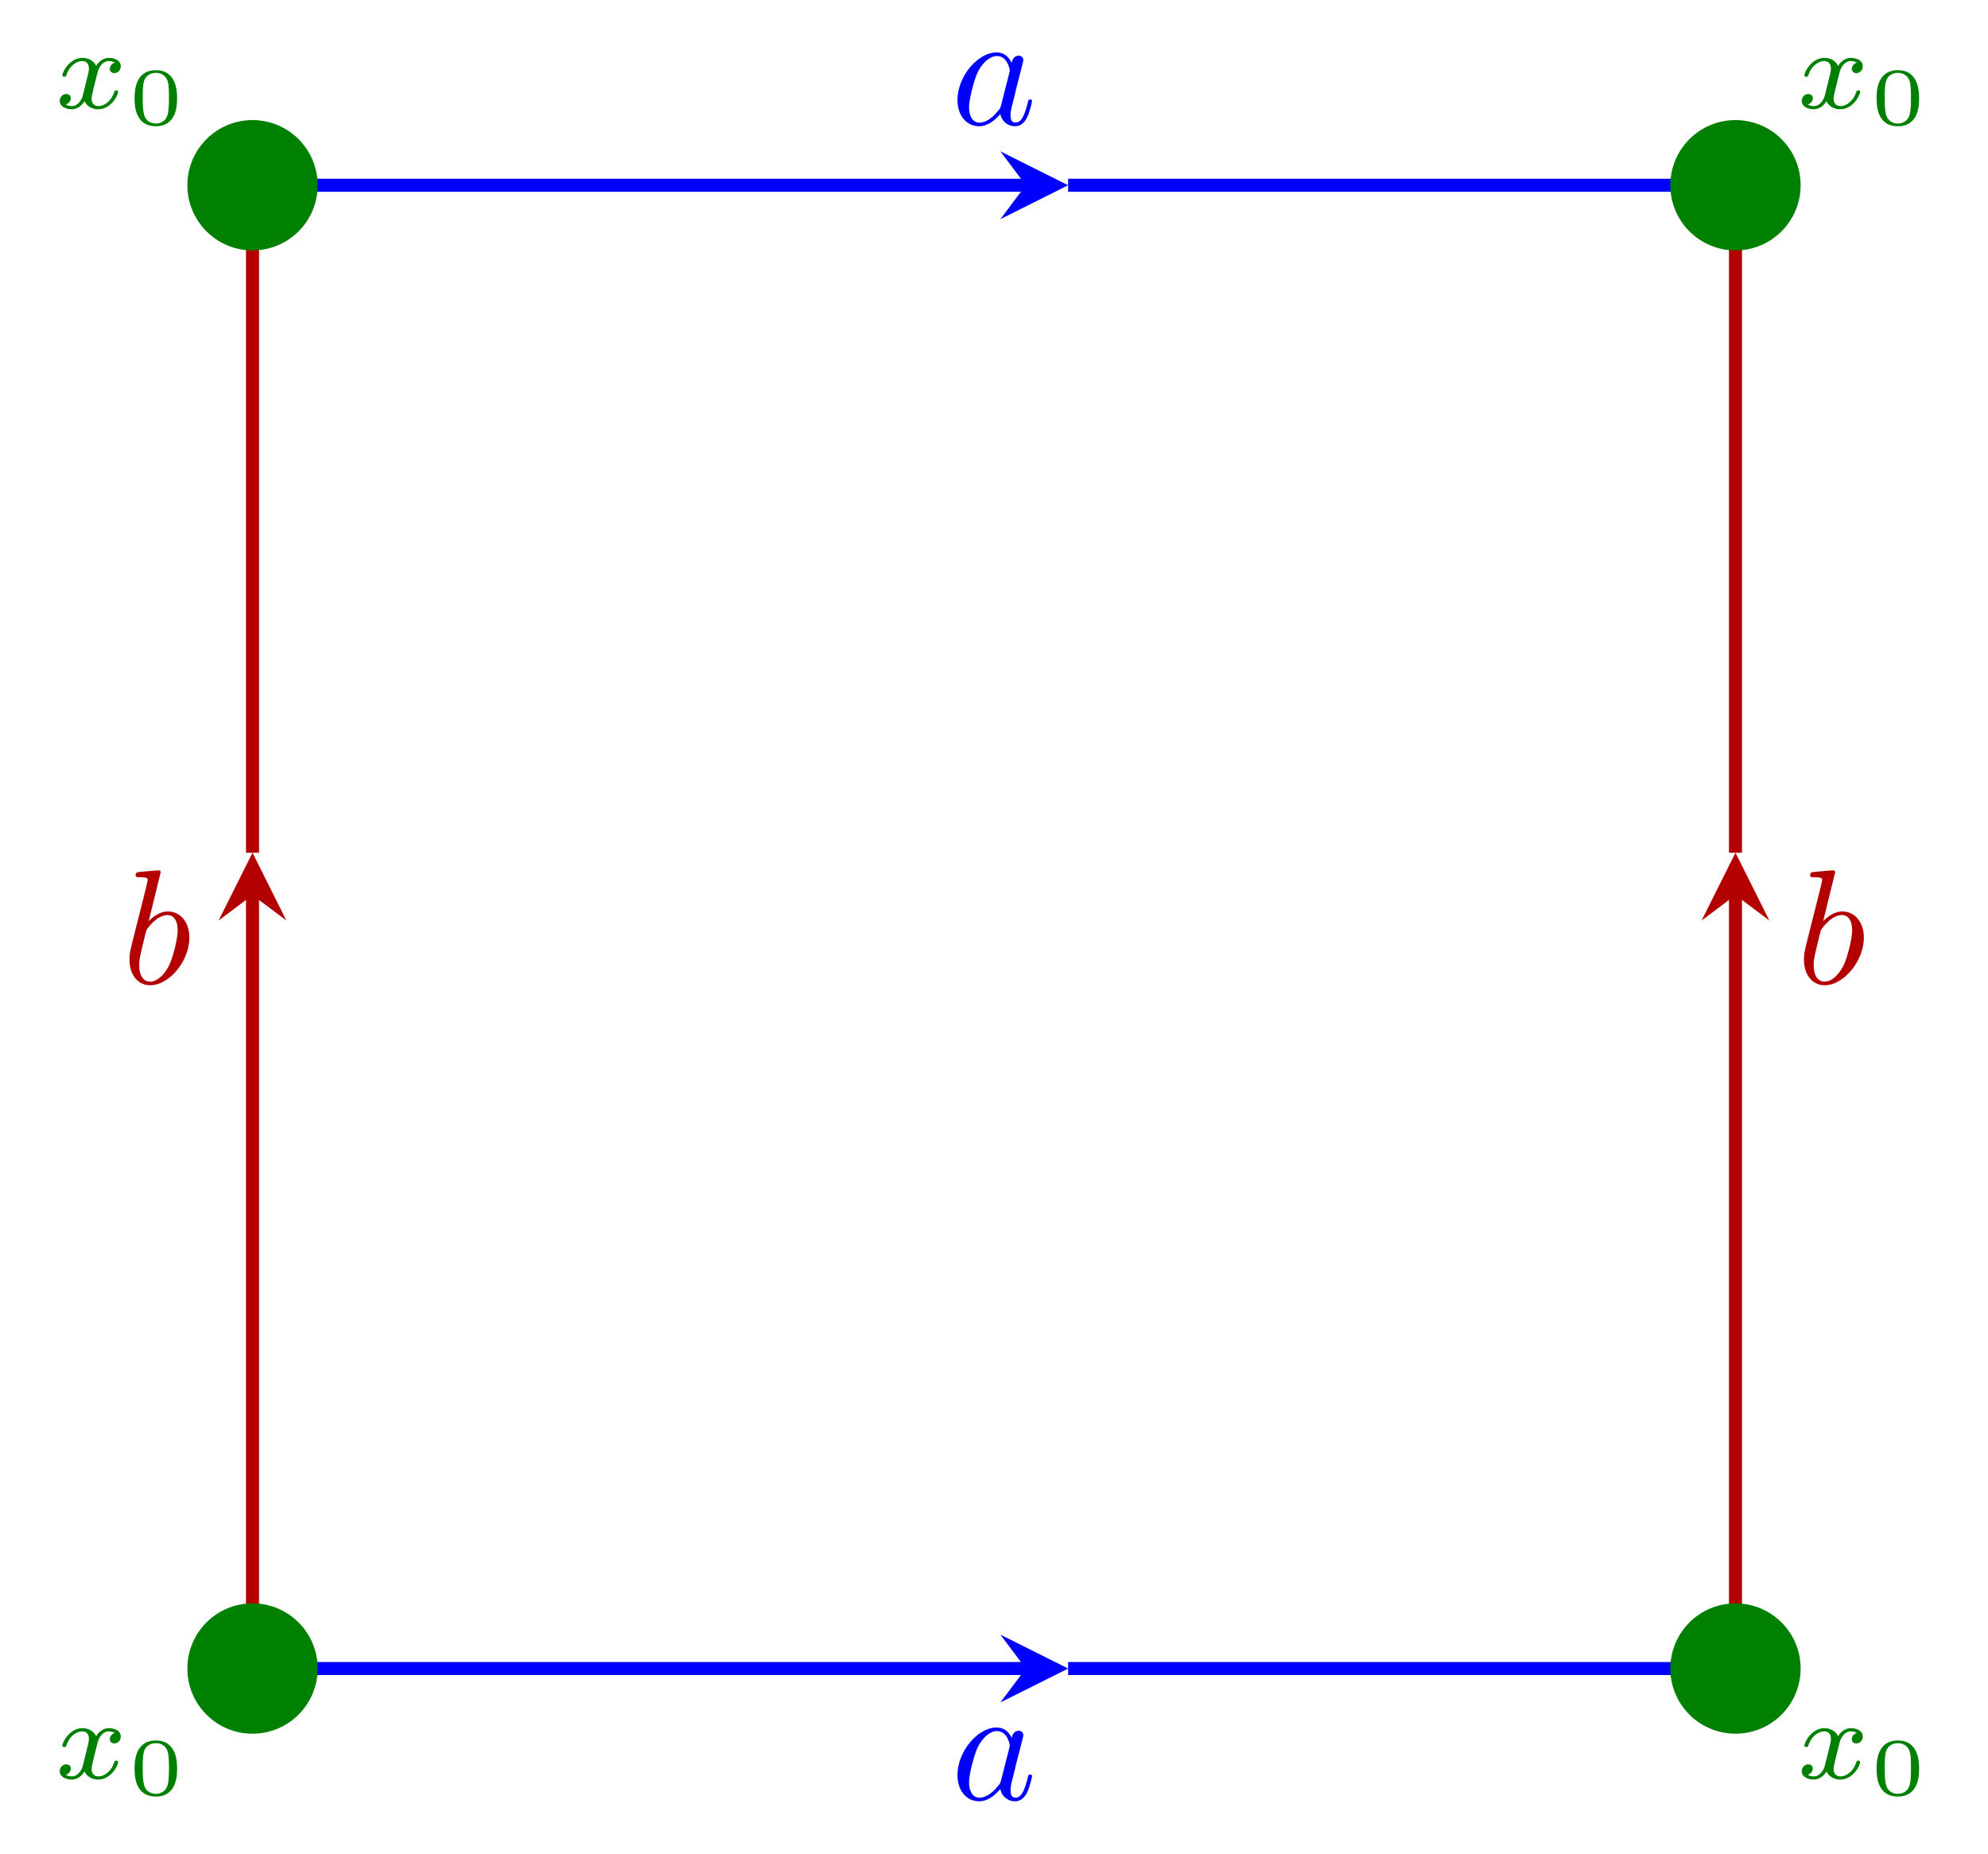
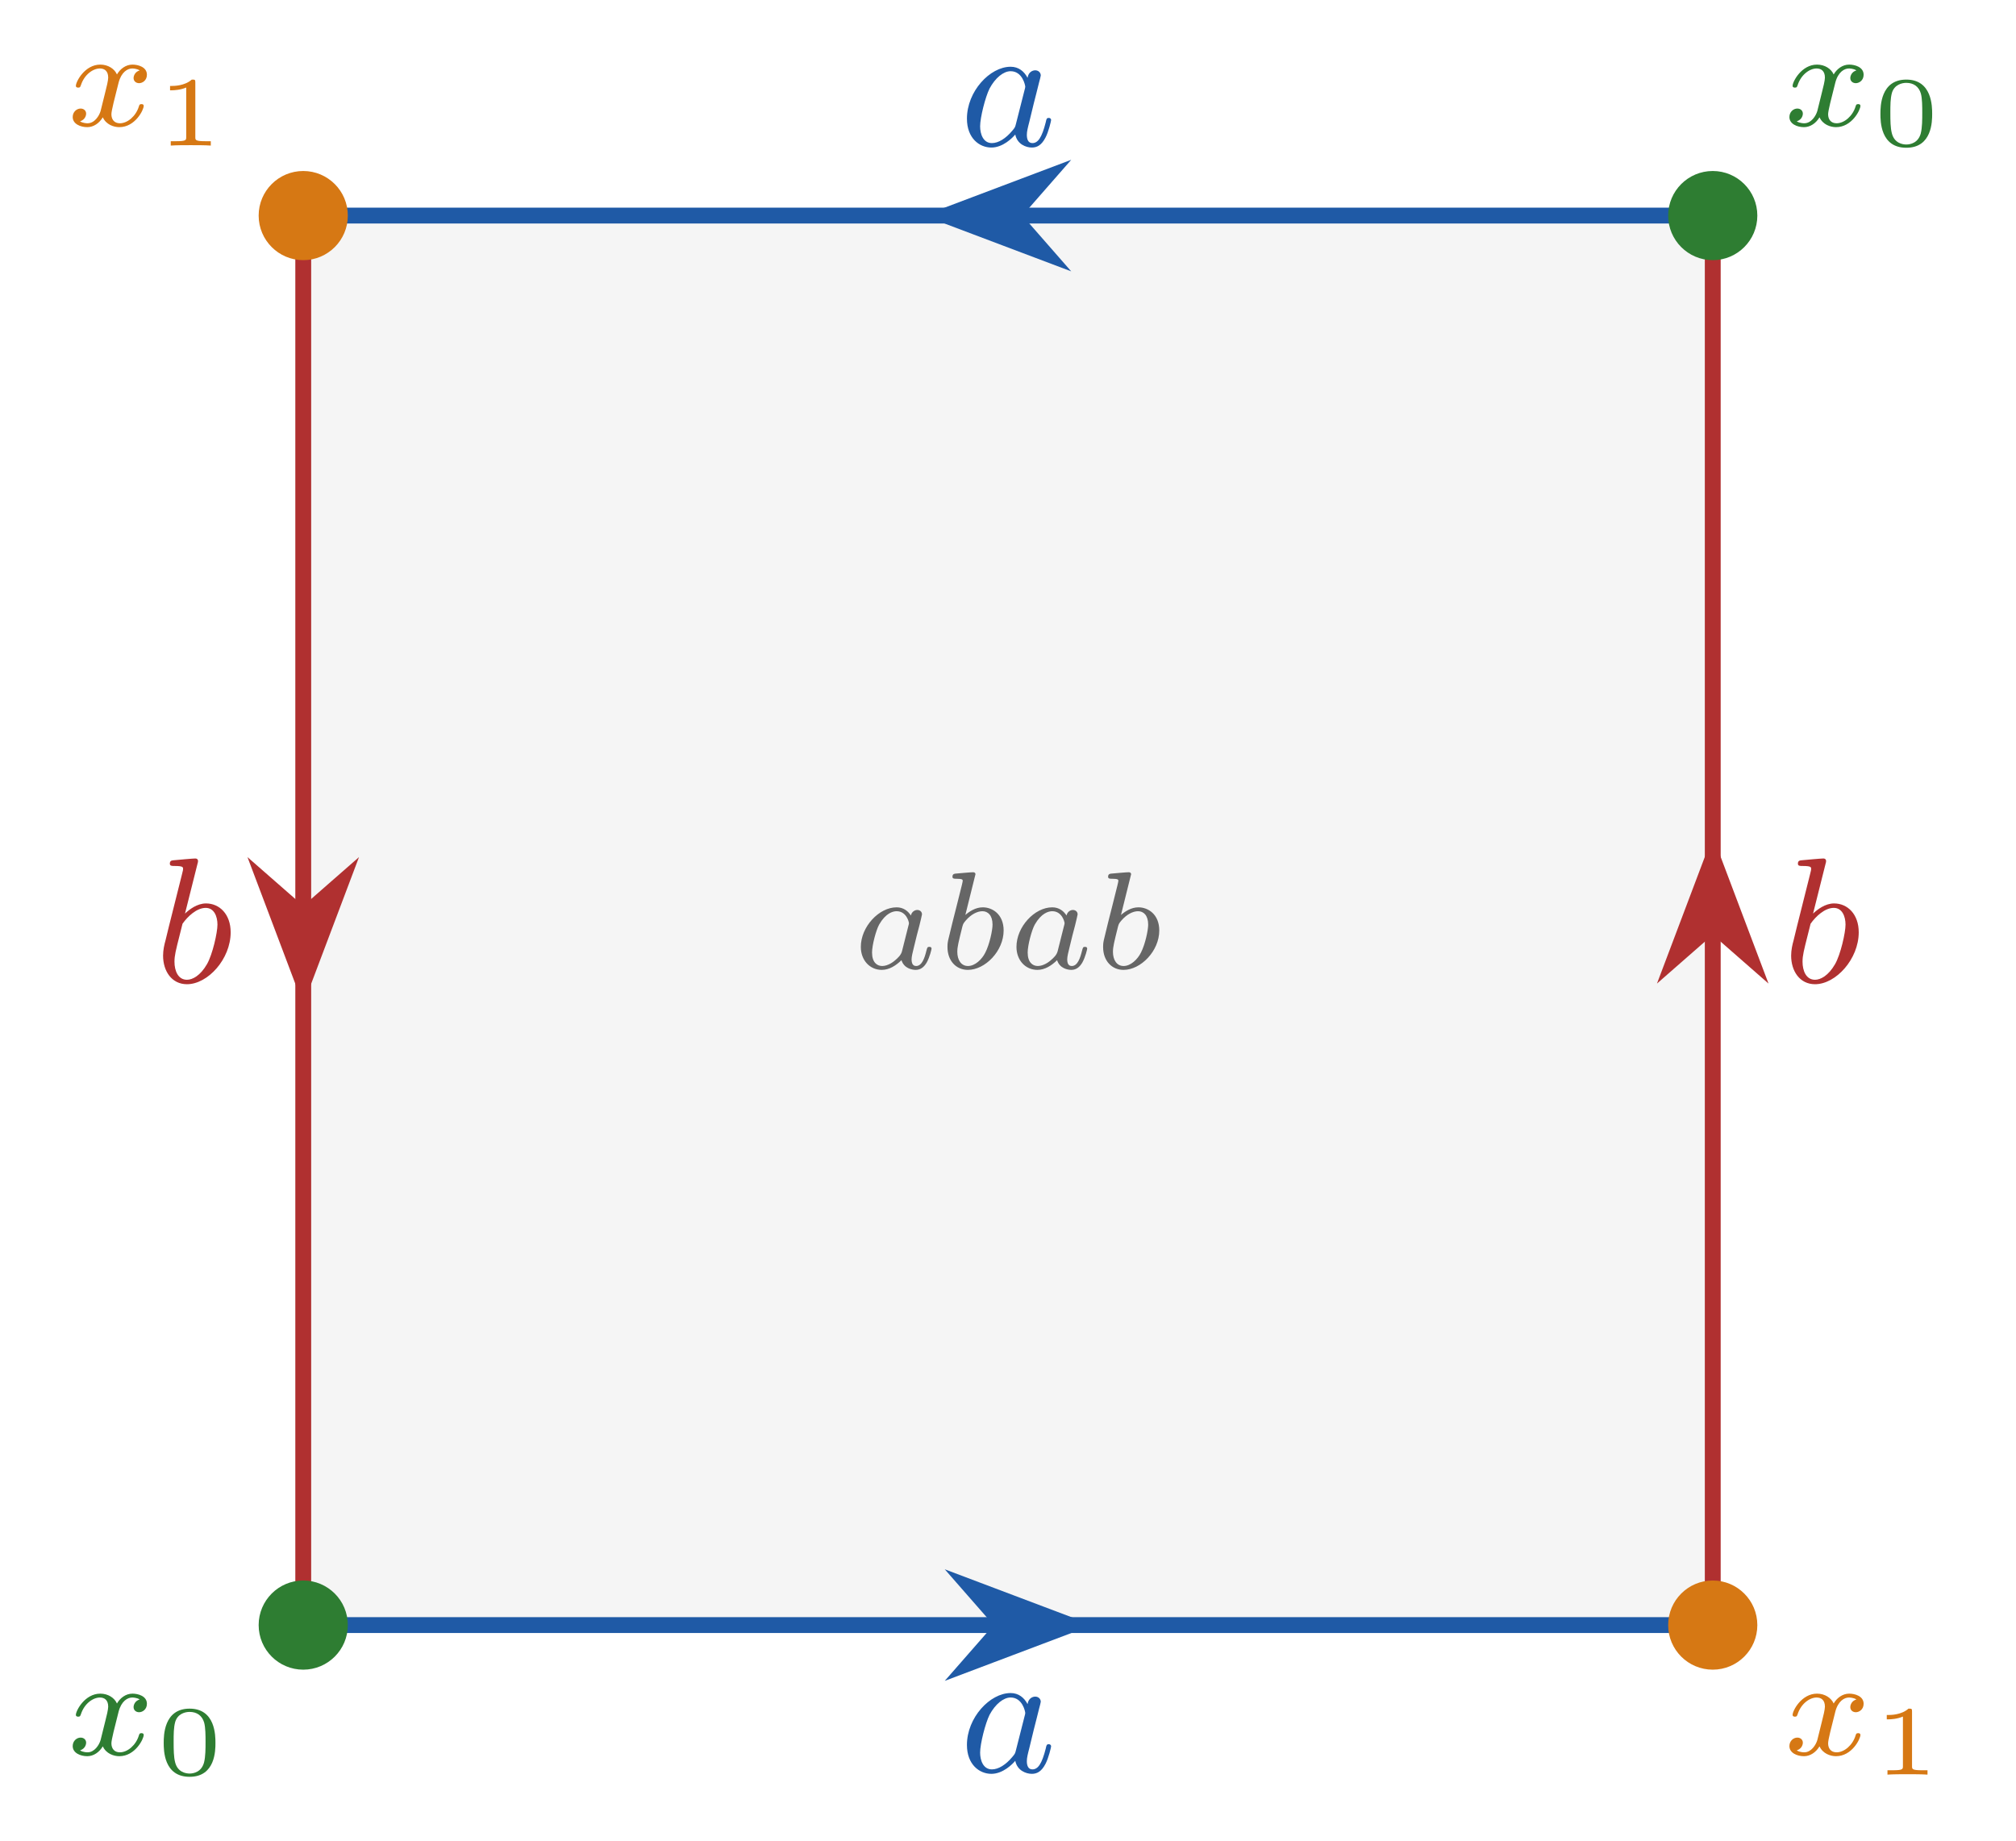
- <svg xmlns="http://www.w3.org/2000/svg" version="1.1" width="121.6pt" height="113.367pt" viewBox="-69.011 -69.011 121.6 113.367">
+ <svg xmlns="http://www.w3.org/2000/svg" version="1.1" width="101.359pt" height="92.544pt" viewBox="-69.011 -69.011 101.359 92.544">
  <defs />
  <g id="page1">
-     <g stroke-miterlimit="10" transform="translate(-53.56562,33.02675)scale(0.996264,-0.996264)">
+     <g stroke-miterlimit="10" transform="translate(-53.76487,12.69408)scale(0.996264,-0.996264)">
      <g fill="#000" stroke="#000">
        <g stroke-width="0.4">
-           <g stroke-width="0.8">
-             <g fill="#00f" stroke="#00f">
-               <path d="M0 0H47.477" fill="none" />
-               <g transform="translate(47.47734,0.0)">
-                 <path d="M2.6 0L-1.56 2.08L0 0L-1.56-2.08" stroke="none" />
-               </g>
-             </g>
-             <g fill="#00f" stroke="#00f">
-               <path d="M50.077 0H91.049" fill="none" />
-             </g>
-             <g fill="#00f" stroke="#00f">
-               <g fill="#00f" stroke="#00f">
- </g>
-               <g transform="translate(42.8816,-8.03851)">
-                 <g stroke="none" transform="scale(-1.00375,1.00375)translate(-53.56562,33.02675)scale(-1,-1)">
-                   <g fill="#00f">
-                     <g stroke="none">
-                       <g fill="#00f">
-                         <path d="M-49.85 29.261C-50.029 28.892-50.318 28.623-50.766 28.623C-51.932 28.623-53.167 30.088-53.167 31.542C-53.167 32.479-52.619 33.136-51.842 33.136C-51.643 33.136-51.145 33.096-50.547 32.389C-50.467 32.808-50.119 33.136-49.64 33.136C-49.292 33.136-49.063 32.907-48.903 32.588C-48.734 32.23-48.604 31.622-48.604 31.602C-48.604 31.502-48.694 31.502-48.724 31.502C-48.823 31.502-48.833 31.542-48.863 31.682C-49.033 32.329-49.212 32.917-49.62 32.917C-49.889 32.917-49.919 32.658-49.919 32.459C-49.919 32.24-49.899 32.16-49.79 31.722C-49.68 31.303-49.66 31.204-49.571 30.825L-49.212 29.43C-49.142 29.151-49.142 29.131-49.142 29.092C-49.142 28.922-49.262 28.823-49.431 28.823C-49.67 28.823-49.82 29.042-49.85 29.261ZM-50.497 31.841C-50.547 32.021-50.547 32.04-50.696 32.21C-51.135 32.758-51.543 32.917-51.822 32.917C-52.32 32.917-52.46 32.369-52.46 31.981C-52.46 31.483-52.141 30.257-51.912 29.799C-51.603 29.211-51.155 28.842-50.756 28.842C-50.109 28.842-49.969 29.659-49.969 29.719S-49.989 29.839-49.999 29.889L-50.497 31.841Z" />
-                       </g>
-                     </g>
-                   </g>
-                 </g>
-               </g>
-             </g>
-             <g fill="#b30000" stroke="#b30000">
-               <path d="M91.049 0V47.477" fill="none" />
-               <g transform="matrix(0.0,1.0,-1.0,0.0,91.04912,47.47734)">
-                 <path d="M2.6 0L-1.56 2.08L0 0L-1.56-2.08" stroke="none" />
-               </g>
-             </g>
-             <g fill="#b30000" stroke="#b30000">
-               <path d="M91.049 50.077V91.049" fill="none" />
-             </g>
-             <g fill="#b30000" stroke="#b30000">
-               <g fill="#b30000" stroke="#b30000">
- </g>
-               <g transform="translate(94.78209,42.05234)">
-                 <g stroke="none" transform="scale(-1.00375,1.00375)translate(-53.56562,33.02675)scale(-1,-1)">
-                   <g fill="#b30000">
-                     <g stroke="none">
-                       <g fill="#b30000">
-                         <path d="M-51.185 26.222C-51.185 26.212-51.185 26.113-51.314 26.113C-51.543 26.113-52.27 26.192-52.53 26.212C-52.609 26.222-52.719 26.232-52.719 26.412C-52.719 26.531-52.629 26.531-52.48 26.531C-52.001 26.531-51.982 26.601-51.982 26.7C-51.982 26.77-52.071 27.109-52.121 27.318L-52.938 30.566C-53.058 31.064-53.097 31.224-53.097 31.572C-53.097 32.519-52.569 33.136-51.832 33.136C-50.657 33.136-49.431 31.652-49.431 30.217C-49.431 29.311-49.959 28.623-50.756 28.623C-51.214 28.623-51.623 28.912-51.922 29.221L-51.185 26.222ZM-52.121 29.988C-52.061 29.769-52.061 29.749-51.972 29.639C-51.483 28.992-51.035 28.842-50.776 28.842C-50.417 28.842-50.148 29.141-50.148 29.779C-50.148 30.367-50.477 31.512-50.657 31.891C-50.985 32.559-51.444 32.917-51.832 32.917C-52.171 32.917-52.5 32.648-52.5 31.911C-52.5 31.722-52.5 31.532-52.34 30.905L-52.121 29.988Z" />
-                       </g>
-                     </g>
-                   </g>
-                 </g>
-               </g>
-             </g>
-             <g fill="#00f" stroke="#00f">
-               <path d="M0 91.049H47.477" fill="none" />
-               <g transform="translate(47.47734,91.04912)">
-                 <path d="M2.6 0L-1.56 2.08L0 0L-1.56-2.08" stroke="none" />
-               </g>
-             </g>
-             <g fill="#00f" stroke="#00f">
-               <path d="M50.077 91.049H91.049" fill="none" />
-             </g>
-             <g fill="#00f" stroke="#00f">
-               <g fill="#00f" stroke="#00f">
- </g>
-               <g transform="translate(42.8816,94.78209)">
-                 <g stroke="none" transform="scale(-1.00375,1.00375)translate(-53.56562,33.02675)scale(-1,-1)">
-                   <g fill="#00f">
-                     <g stroke="none">
-                       <g fill="#00f">
-                         <path d="M-49.85 29.261C-50.029 28.892-50.318 28.623-50.766 28.623C-51.932 28.623-53.167 30.088-53.167 31.542C-53.167 32.479-52.619 33.136-51.842 33.136C-51.643 33.136-51.145 33.096-50.547 32.389C-50.467 32.808-50.119 33.136-49.64 33.136C-49.292 33.136-49.063 32.907-48.903 32.588C-48.734 32.23-48.604 31.622-48.604 31.602C-48.604 31.502-48.694 31.502-48.724 31.502C-48.823 31.502-48.833 31.542-48.863 31.682C-49.033 32.329-49.212 32.917-49.62 32.917C-49.889 32.917-49.919 32.658-49.919 32.459C-49.919 32.24-49.899 32.16-49.79 31.722C-49.68 31.303-49.66 31.204-49.571 30.825L-49.212 29.43C-49.142 29.151-49.142 29.131-49.142 29.092C-49.142 28.922-49.262 28.823-49.431 28.823C-49.67 28.823-49.82 29.042-49.85 29.261ZM-50.497 31.841C-50.547 32.021-50.547 32.04-50.696 32.21C-51.135 32.758-51.543 32.917-51.822 32.917C-52.32 32.917-52.46 32.369-52.46 31.981C-52.46 31.483-52.141 30.257-51.912 29.799C-51.603 29.211-51.155 28.842-50.756 28.842C-50.109 28.842-49.969 29.659-49.969 29.719S-49.989 29.839-49.999 29.889L-50.497 31.841Z" />
-                       </g>
-                     </g>
-                   </g>
-                 </g>
-               </g>
-             </g>
-             <g fill="#b30000" stroke="#b30000">
-               <path d="M0 0V47.477" fill="none" />
-               <g transform="matrix(0.0,1.0,-1.0,0.0,0.0,47.47734)">
-                 <path d="M2.6 0L-1.56 2.08L0 0L-1.56-2.08" stroke="none" />
-               </g>
-             </g>
-             <g fill="#b30000" stroke="#b30000">
-               <path d="M0 50.077V91.049" fill="none" />
-             </g>
-             <g fill="#b30000" stroke="#b30000">
-               <g fill="#b30000" stroke="#b30000">
- </g>
-               <g transform="translate(-8.02463,42.05234)">
-                 <g stroke="none" transform="scale(-1.00375,1.00375)translate(-53.56562,33.02675)scale(-1,-1)">
-                   <g fill="#b30000">
-                     <g stroke="none">
-                       <g fill="#b30000">
-                         <path d="M-51.185 26.222C-51.185 26.212-51.185 26.113-51.314 26.113C-51.543 26.113-52.27 26.192-52.53 26.212C-52.609 26.222-52.719 26.232-52.719 26.412C-52.719 26.531-52.629 26.531-52.48 26.531C-52.001 26.531-51.982 26.601-51.982 26.7C-51.982 26.77-52.071 27.109-52.121 27.318L-52.938 30.566C-53.058 31.064-53.097 31.224-53.097 31.572C-53.097 32.519-52.569 33.136-51.832 33.136C-50.657 33.136-49.431 31.652-49.431 30.217C-49.431 29.311-49.959 28.623-50.756 28.623C-51.214 28.623-51.623 28.912-51.922 29.221L-51.185 26.222ZM-52.121 29.988C-52.061 29.769-52.061 29.749-51.972 29.639C-51.483 28.992-51.035 28.842-50.776 28.842C-50.417 28.842-50.148 29.141-50.148 29.779C-50.148 30.367-50.477 31.512-50.657 31.891C-50.985 32.559-51.444 32.917-51.832 32.917C-52.171 32.917-52.5 32.648-52.5 31.911C-52.5 31.722-52.5 31.532-52.34 30.905L-52.121 29.988Z" />
-                       </g>
-                     </g>
-                   </g>
-                 </g>
-               </g>
-             </g>
-             <g fill="#008000" stroke="#008000">
-               <path d="M4 0C4 2.209 2.209 4 0 4S-4 2.209-4 0S-2.209-4 0-4S4-2.209 4 0ZM0 0" stroke="none" />
-             </g>
-             <g fill="#008000" stroke="#008000">
-               <path d="M95.049 0C95.049 2.209 93.258 4 91.049 4S87.049 2.209 87.049 0S88.84-4 91.049-4S95.049-2.209 95.049 0ZM91.049 0" stroke="none" />
-             </g>
-             <g fill="#008000" stroke="#008000">
-               <path d="M4 91.049C4 93.258 2.209 95.049 0 95.049S-4 93.258-4 91.049S-2.209 87.049 0 87.049S4 88.84 4 91.049ZM0 91.049" stroke="none" />
-             </g>
-             <g fill="#008000" stroke="#008000">
-               <path d="M95.049 91.049C95.049 93.258 93.258 95.049 91.049 95.049S87.049 93.258 87.049 91.049S88.84 87.049 91.049 87.049S95.049 88.84 95.049 91.049ZM91.049 91.049" stroke="none" />
-             </g>
-             <g fill="#008000" stroke="#008000">
-               <g fill="#008000" stroke="#008000">
- </g>
-               <g transform="translate(-12.17053,-6.74686)">
-                 <g stroke="none" transform="scale(-1.00375,1.00375)translate(-53.56562,33.02675)scale(-1,-1)">
-                   <g fill="#008000">
-                     <g stroke="none">
-                       <g fill="#008000">
-                         <path d="M-51.829 32.288C-51.899 32.525-52.129 32.901-52.485 32.901C-52.506 32.901-52.715 32.901-52.861 32.804C-52.575 32.713-52.554 32.462-52.554 32.42C-52.554 32.267-52.673 32.162-52.833 32.162C-53.029 32.162-53.231 32.329-53.231 32.587C-53.231 32.936-52.84 33.096-52.499 33.096C-52.178 33.096-51.892 32.894-51.718 32.601C-51.55 32.971-51.167 33.096-50.888 33.096C-50.086 33.096-49.66 32.225-49.66 32.029C-49.66 31.939-49.751 31.939-49.772 31.939C-49.869 31.939-49.876 31.974-49.904 32.057C-50.051 32.539-50.469 32.901-50.86 32.901C-51.139 32.901-51.285 32.713-51.285 32.448C-51.285 32.267-51.118 31.632-50.923 30.858C-50.783 30.321-50.469 30.147-50.239 30.147C-50.225 30.147-50.009 30.147-49.863 30.244C-50.086 30.307-50.169 30.502-50.169 30.628C-50.169 30.781-50.051 30.886-49.89 30.886S-49.5 30.753-49.5 30.46C-49.5 30.07-49.946 29.951-50.225 29.951C-50.574 29.951-50.853 30.181-51.006 30.446C-51.132 30.161-51.453 29.951-51.843 29.951C-52.624 29.951-53.07 30.809-53.07 31.018C-53.07 31.109-52.973 31.109-52.952 31.109C-52.861 31.109-52.854 31.081-52.819 30.99C-52.645 30.446-52.206 30.147-51.864 30.147C-51.634 30.147-51.446 30.272-51.446 30.607C-51.446 30.746-51.529 31.095-51.592 31.332L-51.829 32.288Z" />
-                         <path d="M-46.054 32.429C-46.054 32.07-46.054 30.705-47.354 30.705S-48.654 32.07-48.654 32.429C-48.654 32.793-48.654 34.133-47.354 34.133S-46.054 32.793-46.054 32.429ZM-47.354 33.968C-47.538 33.968-47.957 33.903-48.081 33.4C-48.151 33.131-48.156 32.778-48.156 32.369C-48.156 32.001-48.156 31.657-48.076 31.373C-47.952 30.955-47.568 30.87-47.354 30.87C-46.986 30.87-46.722 31.059-46.622 31.408C-46.552 31.662-46.552 32.075-46.552 32.369C-46.552 32.708-46.552 33.111-46.627 33.41C-46.756 33.894-47.155 33.968-47.354 33.968Z" />
-                       </g>
-                     </g>
-                   </g>
-                 </g>
-               </g>
-             </g>
-             <g fill="#008000" stroke="#008000">
-               <g fill="#008000" stroke="#008000">
- </g>
-               <g transform="translate(94.78209,-6.74686)">
-                 <g stroke="none" transform="scale(-1.00375,1.00375)translate(-53.56562,33.02675)scale(-1,-1)">
-                   <g fill="#008000">
-                     <g stroke="none">
-                       <g fill="#008000">
-                         <path d="M-51.829 32.288C-51.899 32.525-52.129 32.901-52.485 32.901C-52.506 32.901-52.715 32.901-52.861 32.804C-52.575 32.713-52.554 32.462-52.554 32.42C-52.554 32.267-52.673 32.162-52.833 32.162C-53.029 32.162-53.231 32.329-53.231 32.587C-53.231 32.936-52.84 33.096-52.499 33.096C-52.178 33.096-51.892 32.894-51.718 32.601C-51.55 32.971-51.167 33.096-50.888 33.096C-50.086 33.096-49.66 32.225-49.66 32.029C-49.66 31.939-49.751 31.939-49.772 31.939C-49.869 31.939-49.876 31.974-49.904 32.057C-50.051 32.539-50.469 32.901-50.86 32.901C-51.139 32.901-51.285 32.713-51.285 32.448C-51.285 32.267-51.118 31.632-50.923 30.858C-50.783 30.321-50.469 30.147-50.239 30.147C-50.225 30.147-50.009 30.147-49.863 30.244C-50.086 30.307-50.169 30.502-50.169 30.628C-50.169 30.781-50.051 30.886-49.89 30.886S-49.5 30.753-49.5 30.46C-49.5 30.07-49.946 29.951-50.225 29.951C-50.574 29.951-50.853 30.181-51.006 30.446C-51.132 30.161-51.453 29.951-51.843 29.951C-52.624 29.951-53.07 30.809-53.07 31.018C-53.07 31.109-52.973 31.109-52.952 31.109C-52.861 31.109-52.854 31.081-52.819 30.99C-52.645 30.446-52.206 30.147-51.864 30.147C-51.634 30.147-51.446 30.272-51.446 30.607C-51.446 30.746-51.529 31.095-51.592 31.332L-51.829 32.288Z" />
-                         <path d="M-46.054 32.429C-46.054 32.07-46.054 30.705-47.354 30.705S-48.654 32.07-48.654 32.429C-48.654 32.793-48.654 34.133-47.354 34.133S-46.054 32.793-46.054 32.429ZM-47.354 33.968C-47.538 33.968-47.957 33.903-48.081 33.4C-48.151 33.131-48.156 32.778-48.156 32.369C-48.156 32.001-48.156 31.657-48.076 31.373C-47.952 30.955-47.568 30.87-47.354 30.87C-46.986 30.87-46.722 31.059-46.622 31.408C-46.552 31.662-46.552 32.075-46.552 32.369C-46.552 32.708-46.552 33.111-46.627 33.41C-46.756 33.894-47.155 33.968-47.354 33.968Z" />
-                       </g>
-                     </g>
-                   </g>
-                 </g>
-               </g>
-             </g>
-             <g fill="#008000" stroke="#008000">
-               <g fill="#008000" stroke="#008000">
- </g>
-               <g transform="translate(-12.17053,95.78209)">
-                 <g stroke="none" transform="scale(-1.00375,1.00375)translate(-53.56562,33.02675)scale(-1,-1)">
-                   <g fill="#008000">
-                     <g stroke="none">
-                       <g fill="#008000">
-                         <path d="M-51.829 32.288C-51.899 32.525-52.129 32.901-52.485 32.901C-52.506 32.901-52.715 32.901-52.861 32.804C-52.575 32.713-52.554 32.462-52.554 32.42C-52.554 32.267-52.673 32.162-52.833 32.162C-53.029 32.162-53.231 32.329-53.231 32.587C-53.231 32.936-52.84 33.096-52.499 33.096C-52.178 33.096-51.892 32.894-51.718 32.601C-51.55 32.971-51.167 33.096-50.888 33.096C-50.086 33.096-49.66 32.225-49.66 32.029C-49.66 31.939-49.751 31.939-49.772 31.939C-49.869 31.939-49.876 31.974-49.904 32.057C-50.051 32.539-50.469 32.901-50.86 32.901C-51.139 32.901-51.285 32.713-51.285 32.448C-51.285 32.267-51.118 31.632-50.923 30.858C-50.783 30.321-50.469 30.147-50.239 30.147C-50.225 30.147-50.009 30.147-49.863 30.244C-50.086 30.307-50.169 30.502-50.169 30.628C-50.169 30.781-50.051 30.886-49.89 30.886S-49.5 30.753-49.5 30.46C-49.5 30.07-49.946 29.951-50.225 29.951C-50.574 29.951-50.853 30.181-51.006 30.446C-51.132 30.161-51.453 29.951-51.843 29.951C-52.624 29.951-53.07 30.809-53.07 31.018C-53.07 31.109-52.973 31.109-52.952 31.109C-52.861 31.109-52.854 31.081-52.819 30.99C-52.645 30.446-52.206 30.147-51.864 30.147C-51.634 30.147-51.446 30.272-51.446 30.607C-51.446 30.746-51.529 31.095-51.592 31.332L-51.829 32.288Z" />
-                         <path d="M-46.054 32.429C-46.054 32.07-46.054 30.705-47.354 30.705S-48.654 32.07-48.654 32.429C-48.654 32.793-48.654 34.133-47.354 34.133S-46.054 32.793-46.054 32.429ZM-47.354 33.968C-47.538 33.968-47.957 33.903-48.081 33.4C-48.151 33.131-48.156 32.778-48.156 32.369C-48.156 32.001-48.156 31.657-48.076 31.373C-47.952 30.955-47.568 30.87-47.354 30.87C-46.986 30.87-46.722 31.059-46.622 31.408C-46.552 31.662-46.552 32.075-46.552 32.369C-46.552 32.708-46.552 33.111-46.627 33.41C-46.756 33.894-47.155 33.968-47.354 33.968Z" />
-                       </g>
-                     </g>
-                   </g>
-                 </g>
-               </g>
-             </g>
-             <g fill="#008000" stroke="#008000">
-               <g fill="#008000" stroke="#008000">
- </g>
-               <g transform="translate(94.78209,95.78209)">
-                 <g stroke="none" transform="scale(-1.00375,1.00375)translate(-53.56562,33.02675)scale(-1,-1)">
-                   <g fill="#008000">
-                     <g stroke="none">
-                       <g fill="#008000">
-                         <path d="M-51.829 32.288C-51.899 32.525-52.129 32.901-52.485 32.901C-52.506 32.901-52.715 32.901-52.861 32.804C-52.575 32.713-52.554 32.462-52.554 32.42C-52.554 32.267-52.673 32.162-52.833 32.162C-53.029 32.162-53.231 32.329-53.231 32.587C-53.231 32.936-52.84 33.096-52.499 33.096C-52.178 33.096-51.892 32.894-51.718 32.601C-51.55 32.971-51.167 33.096-50.888 33.096C-50.086 33.096-49.66 32.225-49.66 32.029C-49.66 31.939-49.751 31.939-49.772 31.939C-49.869 31.939-49.876 31.974-49.904 32.057C-50.051 32.539-50.469 32.901-50.86 32.901C-51.139 32.901-51.285 32.713-51.285 32.448C-51.285 32.267-51.118 31.632-50.923 30.858C-50.783 30.321-50.469 30.147-50.239 30.147C-50.225 30.147-50.009 30.147-49.863 30.244C-50.086 30.307-50.169 30.502-50.169 30.628C-50.169 30.781-50.051 30.886-49.89 30.886S-49.5 30.753-49.5 30.46C-49.5 30.07-49.946 29.951-50.225 29.951C-50.574 29.951-50.853 30.181-51.006 30.446C-51.132 30.161-51.453 29.951-51.843 29.951C-52.624 29.951-53.07 30.809-53.07 31.018C-53.07 31.109-52.973 31.109-52.952 31.109C-52.861 31.109-52.854 31.081-52.819 30.99C-52.645 30.446-52.206 30.147-51.864 30.147C-51.634 30.147-51.446 30.272-51.446 30.607C-51.446 30.746-51.529 31.095-51.592 31.332L-51.829 32.288Z" />
-                         <path d="M-46.054 32.429C-46.054 32.07-46.054 30.705-47.354 30.705S-48.654 32.07-48.654 32.429C-48.654 32.793-48.654 34.133-47.354 34.133S-46.054 32.793-46.054 32.429ZM-47.354 33.968C-47.538 33.968-47.957 33.903-48.081 33.4C-48.151 33.131-48.156 32.778-48.156 32.369C-48.156 32.001-48.156 31.657-48.076 31.373C-47.952 30.955-47.568 30.87-47.354 30.87C-46.986 30.87-46.722 31.059-46.622 31.408C-46.552 31.662-46.552 32.075-46.552 32.369C-46.552 32.708-46.552 33.111-46.627 33.41C-46.756 33.894-47.155 33.968-47.354 33.968Z" />
-                       </g>
+           <g fill="#f5f5f5" stroke="#f5f5f5">
+             <path d="M0 0V71.132H71.132V0ZM71.132 71.132" stroke="none" />
+           </g>
+           <g fill="#1f5aa6" stroke="#1f5aa6">
+             <g stroke-width="0.8">
+               <path d="M0 0H71.132" fill="none" />
+               <g transform="translate(32.43591,0.0)">
+                 <g stroke-dasharray="none" stroke-dashoffset="0.0">
+                   <g stroke-linejoin="miter">
+                     <path d="M6.259 0L1.292 1.876L2.934 0L1.292-1.876Z" />
+                   </g>
+                 </g>
+               </g>
+             </g>
+           </g>
+           <g fill="#b03030" stroke="#b03030">
+             <g stroke-width="0.8">
+               <path d="M71.132 0V71.132" fill="none" />
+               <g transform="matrix(0.0,1.0,-1.0,0.0,71.13185,32.43591)">
+                 <g stroke-dasharray="none" stroke-dashoffset="0.0">
+                   <g stroke-linejoin="miter">
+                     <path d="M6.259 0L1.292 1.876L2.934 0L1.292-1.876Z" />
+                   </g>
+                 </g>
+               </g>
+             </g>
+           </g>
+           <g fill="#1f5aa6" stroke="#1f5aa6">
+             <g stroke-width="0.8">
+               <path d="M71.132 71.132H0" fill="none" />
+               <g transform="matrix(-1.0,0.0,0.0,-1.0,38.69594,71.13185)">
+                 <g stroke-dasharray="none" stroke-dashoffset="0.0">
+                   <g stroke-linejoin="miter">
+                     <path d="M6.259 0L1.292 1.876L2.934 0L1.292-1.876Z" />
+                   </g>
+                 </g>
+               </g>
+             </g>
+           </g>
+           <g fill="#b03030" stroke="#b03030">
+             <g stroke-width="0.8">
+               <path d="M0 71.132V0" fill="none" />
+               <g transform="matrix(0.0,-1.0,1.0,0.0,0.0,38.69594)">
+                 <g stroke-dasharray="none" stroke-dashoffset="0.0">
+                   <g stroke-linejoin="miter">
+                     <path d="M6.259 0L1.292 1.876L2.934 0L1.292-1.876Z" />
+                   </g>
+                 </g>
+               </g>
+             </g>
+           </g>
+           <g fill="#1f5aa6" stroke="#1f5aa6">
+             <g fill="#1f5aa6" stroke="#1f5aa6">
+ </g>
+             <g transform="translate(33.11577,-7.40794)">
+               <g stroke="none" transform="scale(-1.00375,1.00375)translate(-53.76487,12.69408)scale(-1,-1)">
+                 <g fill="#1f5aa6">
+                   <g stroke="none">
+                     <g fill="#1f5aa6">
+                       <path d="M-50.34 9.287C-50.51 8.964-50.788 8.731-51.192 8.731C-52.232 8.731-53.388 9.968-53.388 11.34C-53.388 12.326-52.761 12.793-52.16 12.793C-51.577 12.793-51.102 12.309-50.958 12.138C-50.86 12.631-50.411 12.793-50.125 12.793C-49.864 12.793-49.64 12.676-49.443 12.3C-49.282 12.004-49.156 11.448-49.156 11.412C-49.156 11.367-49.183 11.304-49.273 11.304C-49.38 11.304-49.389 11.349-49.425 11.519C-49.622 12.3-49.82 12.569-50.098 12.569C-50.322 12.569-50.376 12.353-50.376 12.156C-50.376 11.986-50.331 11.806-50.25 11.493L-50.026 10.569C-49.963 10.345-49.802 9.672-49.766 9.538C-49.73 9.412-49.676 9.197-49.676 9.17C-49.676 9.027-49.793 8.91-49.954 8.91C-50.071 8.91-50.295 8.982-50.34 9.287ZM-50.923 11.6C-50.967 11.771-50.967 11.78-51.111 11.95C-51.434 12.335-51.801 12.569-52.133 12.569C-52.572 12.569-52.725 12.111-52.725 11.726C-52.725 11.286-52.465 10.255-52.25 9.825C-51.963 9.287-51.55 8.955-51.192 8.955C-50.591 8.955-50.456 9.672-50.456 9.735C-50.456 9.78-50.474 9.834-50.483 9.87L-50.923 11.6Z" />
+                     </g>
+                   </g>
+                 </g>
+               </g>
+             </g>
+           </g>
+           <g fill="#b03030" stroke="#b03030">
+             <g fill="#b03030" stroke="#b03030">
+ </g>
+             <g transform="translate(74.66483,32.44092)">
+               <g stroke="none" transform="scale(-1.00375,1.00375)translate(-53.76487,12.69408)scale(-1,-1)">
+                 <g fill="#b03030">
+                   <g stroke="none">
+                     <g fill="#b03030">
+                       <path d="M-51.622 6.776C-51.586 6.651-51.586 6.633-51.586 6.597C-51.586 6.516-51.64 6.471-51.721 6.471C-51.846 6.471-52.635 6.543-52.814 6.561C-52.904 6.57-53.003 6.579-53.003 6.731C-53.003 6.848-52.904 6.848-52.761 6.848C-52.339 6.848-52.339 6.911-52.339 6.991C-52.339 7.045-52.339 7.063-52.402 7.305L-52.877 9.197C-53.003 9.699-53.119 10.157-53.218 10.578C-53.281 10.802-53.343 11.071-53.343 11.358C-53.343 12.129-52.913 12.793-52.142 12.793C-51.093 12.793-49.945 11.528-49.945 10.183C-49.945 9.269-50.51 8.731-51.183 8.731C-51.64 8.731-52.034 9.045-52.241 9.242L-51.622 6.776ZM-52.366 9.753C-52.115 9.394-51.658 8.955-51.2 8.955C-50.779 8.955-50.609 9.377-50.609 9.798C-50.609 10.201-50.86 11.313-51.138 11.788C-51.469 12.362-51.864 12.569-52.142 12.569C-52.59 12.569-52.77 12.12-52.77 11.663C-52.77 11.349-52.707 11.107-52.501 10.291L-52.366 9.753Z" />
+                     </g>
+                   </g>
+                 </g>
+               </g>
+             </g>
+           </g>
+           <g fill="#1f5aa6" stroke="#1f5aa6">
+             <g fill="#1f5aa6" stroke="#1f5aa6">
+ </g>
+             <g transform="translate(33.11577,74.66483)">
+               <g stroke="none" transform="scale(-1.00375,1.00375)translate(-53.76487,12.69408)scale(-1,-1)">
+                 <g fill="#1f5aa6">
+                   <g stroke="none">
+                     <g fill="#1f5aa6">
+                       <path d="M-50.34 9.287C-50.51 8.964-50.788 8.731-51.192 8.731C-52.232 8.731-53.388 9.968-53.388 11.34C-53.388 12.326-52.761 12.793-52.16 12.793C-51.577 12.793-51.102 12.309-50.958 12.138C-50.86 12.631-50.411 12.793-50.125 12.793C-49.864 12.793-49.64 12.676-49.443 12.3C-49.282 12.004-49.156 11.448-49.156 11.412C-49.156 11.367-49.183 11.304-49.273 11.304C-49.38 11.304-49.389 11.349-49.425 11.519C-49.622 12.3-49.82 12.569-50.098 12.569C-50.322 12.569-50.376 12.353-50.376 12.156C-50.376 11.986-50.331 11.806-50.25 11.493L-50.026 10.569C-49.963 10.345-49.802 9.672-49.766 9.538C-49.73 9.412-49.676 9.197-49.676 9.17C-49.676 9.027-49.793 8.91-49.954 8.91C-50.071 8.91-50.295 8.982-50.34 9.287ZM-50.923 11.6C-50.967 11.771-50.967 11.78-51.111 11.95C-51.434 12.335-51.801 12.569-52.133 12.569C-52.572 12.569-52.725 12.111-52.725 11.726C-52.725 11.286-52.465 10.255-52.25 9.825C-51.963 9.287-51.55 8.955-51.192 8.955C-50.591 8.955-50.456 9.672-50.456 9.735C-50.456 9.78-50.474 9.834-50.483 9.87L-50.923 11.6Z" />
+                     </g>
+                   </g>
+                 </g>
+               </g>
+             </g>
+           </g>
+           <g fill="#b03030" stroke="#b03030">
+             <g fill="#b03030" stroke="#b03030">
+ </g>
+             <g transform="translate(-7.49684,32.44092)">
+               <g stroke="none" transform="scale(-1.00375,1.00375)translate(-53.76487,12.69408)scale(-1,-1)">
+                 <g fill="#b03030">
+                   <g stroke="none">
+                     <g fill="#b03030">
+                       <path d="M-51.622 6.776C-51.586 6.651-51.586 6.633-51.586 6.597C-51.586 6.516-51.64 6.471-51.721 6.471C-51.846 6.471-52.635 6.543-52.814 6.561C-52.904 6.57-53.003 6.579-53.003 6.731C-53.003 6.848-52.904 6.848-52.761 6.848C-52.339 6.848-52.339 6.911-52.339 6.991C-52.339 7.045-52.339 7.063-52.402 7.305L-52.877 9.197C-53.003 9.699-53.119 10.157-53.218 10.578C-53.281 10.802-53.343 11.071-53.343 11.358C-53.343 12.129-52.913 12.793-52.142 12.793C-51.093 12.793-49.945 11.528-49.945 10.183C-49.945 9.269-50.51 8.731-51.183 8.731C-51.64 8.731-52.034 9.045-52.241 9.242L-51.622 6.776ZM-52.366 9.753C-52.115 9.394-51.658 8.955-51.2 8.955C-50.779 8.955-50.609 9.377-50.609 9.798C-50.609 10.201-50.86 11.313-51.138 11.788C-51.469 12.362-51.864 12.569-52.142 12.569C-52.59 12.569-52.77 12.12-52.77 11.663C-52.77 11.349-52.707 11.107-52.501 10.291L-52.366 9.753Z" />
+                     </g>
+                   </g>
+                 </g>
+               </g>
+             </g>
+           </g>
+           <g fill="#2e7d32" stroke="#2e7d32">
+             <path d="M2.25 0C2.25 1.243 1.243 2.25 0 2.25S-2.25 1.243-2.25 0S-1.243-2.25 0-2.25S2.25-1.243 2.25 0ZM0 0" stroke="none" />
+           </g>
+           <g fill="#d67814" stroke="#d67814">
+             <path d="M73.382 0C73.382 1.243 72.374 2.25 71.132 2.25S68.882 1.243 68.882 0S69.889-2.25 71.132-2.25S73.382-1.243 73.382 0ZM71.132 0" stroke="none" />
+           </g>
+           <g fill="#2e7d32" stroke="#2e7d32">
+             <path d="M73.382 71.132C73.382 72.374 72.374 73.382 71.132 73.382S68.882 72.374 68.882 71.132S69.889 68.882 71.132 68.882S73.382 69.889 73.382 71.132ZM71.132 71.132" stroke="none" />
+           </g>
+           <g fill="#d67814" stroke="#d67814">
+             <path d="M2.25 71.132C2.25 72.374 1.243 73.382 0 73.382S-2.25 72.374-2.25 71.132S-1.243 68.882 0 68.882S2.25 69.889 2.25 71.132ZM0 71.132" stroke="none" />
+           </g>
+           <g fill="#2e7d32" stroke="#2e7d32">
+             <g fill="#2e7d32" stroke="#2e7d32">
+ </g>
+             <g transform="translate(-11.97054,-6.54686)">
+               <g stroke="none" transform="scale(-1.00375,1.00375)translate(-53.76487,12.69408)scale(-1,-1)">
+                 <g fill="#2e7d32">
+                   <g stroke="none">
+                     <g fill="#2e7d32">
+                       <path d="M-52.028 11.955C-52.098 12.192-52.328 12.569-52.684 12.569C-52.705 12.569-52.914 12.569-53.061 12.471C-52.775 12.38-52.754 12.129-52.754 12.087C-52.754 11.934-52.872 11.829-53.033 11.829C-53.228 11.829-53.43 11.997-53.43 12.255C-53.43 12.603-53.04 12.764-52.698 12.764C-52.377 12.764-52.091 12.562-51.917 12.269C-51.749 12.638-51.366 12.764-51.087 12.764C-50.285 12.764-49.86 11.892-49.86 11.697C-49.86 11.606-49.95 11.606-49.971 11.606C-50.069 11.606-50.076 11.641-50.104 11.725C-50.25 12.206-50.668 12.569-51.059 12.569C-51.338 12.569-51.484 12.38-51.484 12.115C-51.484 11.934-51.317 11.299-51.122 10.525C-50.982 9.988-50.668 9.814-50.438 9.814C-50.424 9.814-50.208 9.814-50.062 9.912C-50.285 9.974-50.369 10.17-50.369 10.295C-50.369 10.449-50.25 10.553-50.09 10.553S-49.699 10.421-49.699 10.128C-49.699 9.737-50.145 9.619-50.424 9.619C-50.773 9.619-51.052 9.849-51.205 10.114C-51.331 9.828-51.652 9.619-52.042 9.619C-52.823 9.619-53.27 10.476-53.27 10.686C-53.27 10.776-53.172 10.776-53.151 10.776C-53.061 10.776-53.054 10.748-53.019 10.658C-52.844 10.114-52.405 9.814-52.063 9.814C-51.833 9.814-51.645 9.939-51.645 10.274C-51.645 10.414-51.729 10.762-51.791 10.999L-52.028 11.955Z" />
+                       <path d="M-46.253 12.096C-46.253 11.738-46.253 10.373-47.553 10.373S-48.854 11.738-48.854 12.096C-48.854 12.46-48.854 13.8-47.553 13.8S-46.253 12.46-46.253 12.096ZM-47.553 13.636C-47.738 13.636-48.156 13.571-48.281 13.068C-48.35 12.799-48.355 12.445-48.355 12.037C-48.355 11.668-48.355 11.324-48.276 11.04C-48.151 10.622-47.768 10.537-47.553 10.537C-47.185 10.537-46.921 10.726-46.821 11.075C-46.751 11.329-46.751 11.743-46.751 12.037C-46.751 12.375-46.751 12.779-46.826 13.078C-46.956 13.561-47.354 13.636-47.553 13.636Z" />
+                     </g>
+                   </g>
+                 </g>
+               </g>
+             </g>
+           </g>
+           <g fill="#d67814" stroke="#d67814">
+             <g fill="#d67814" stroke="#d67814">
+ </g>
+             <g transform="translate(74.66483,-6.54686)">
+               <g stroke="none" transform="scale(-1.00375,1.00375)translate(-53.76487,12.69408)scale(-1,-1)">
+                 <g fill="#d67814">
+                   <g stroke="none">
+                     <g fill="#d67814">
+                       <path d="M-52.028 11.955C-52.098 12.192-52.328 12.569-52.684 12.569C-52.705 12.569-52.914 12.569-53.061 12.471C-52.775 12.38-52.754 12.129-52.754 12.087C-52.754 11.934-52.872 11.829-53.033 11.829C-53.228 11.829-53.43 11.997-53.43 12.255C-53.43 12.603-53.04 12.764-52.698 12.764C-52.377 12.764-52.091 12.562-51.917 12.269C-51.749 12.638-51.366 12.764-51.087 12.764C-50.285 12.764-49.86 11.892-49.86 11.697C-49.86 11.606-49.95 11.606-49.971 11.606C-50.069 11.606-50.076 11.641-50.104 11.725C-50.25 12.206-50.668 12.569-51.059 12.569C-51.338 12.569-51.484 12.38-51.484 12.115C-51.484 11.934-51.317 11.299-51.122 10.525C-50.982 9.988-50.668 9.814-50.438 9.814C-50.424 9.814-50.208 9.814-50.062 9.912C-50.285 9.974-50.369 10.17-50.369 10.295C-50.369 10.449-50.25 10.553-50.09 10.553S-49.699 10.421-49.699 10.128C-49.699 9.737-50.145 9.619-50.424 9.619C-50.773 9.619-51.052 9.849-51.205 10.114C-51.331 9.828-51.652 9.619-52.042 9.619C-52.823 9.619-53.27 10.476-53.27 10.686C-53.27 10.776-53.172 10.776-53.151 10.776C-53.061 10.776-53.054 10.748-53.019 10.658C-52.844 10.114-52.405 9.814-52.063 9.814C-51.833 9.814-51.645 9.939-51.645 10.274C-51.645 10.414-51.729 10.762-51.791 10.999L-52.028 11.955Z" />
+                       <path d="M-47.265 10.522C-47.265 10.373-47.279 10.373-47.444 10.373C-47.798 10.692-48.35 10.692-48.45 10.692H-48.535V10.911H-48.45C-48.335 10.911-48.012 10.896-47.723 10.771V13.262C-47.723 13.416-47.723 13.471-48.251 13.471H-48.5V13.69C-48.226 13.67-47.783 13.67-47.494 13.67S-46.761 13.67-46.487 13.69V13.471H-46.736C-47.265 13.471-47.265 13.416-47.265 13.262V10.522Z" />
+                     </g>
+                   </g>
+                 </g>
+               </g>
+             </g>
+           </g>
+           <g fill="#2e7d32" stroke="#2e7d32">
+             <g fill="#2e7d32" stroke="#2e7d32">
+ </g>
+             <g transform="translate(74.66483,75.66483)">
+               <g stroke="none" transform="scale(-1.00375,1.00375)translate(-53.76487,12.69408)scale(-1,-1)">
+                 <g fill="#2e7d32">
+                   <g stroke="none">
+                     <g fill="#2e7d32">
+                       <path d="M-52.028 11.955C-52.098 12.192-52.328 12.569-52.684 12.569C-52.705 12.569-52.914 12.569-53.061 12.471C-52.775 12.38-52.754 12.129-52.754 12.087C-52.754 11.934-52.872 11.829-53.033 11.829C-53.228 11.829-53.43 11.997-53.43 12.255C-53.43 12.603-53.04 12.764-52.698 12.764C-52.377 12.764-52.091 12.562-51.917 12.269C-51.749 12.638-51.366 12.764-51.087 12.764C-50.285 12.764-49.86 11.892-49.86 11.697C-49.86 11.606-49.95 11.606-49.971 11.606C-50.069 11.606-50.076 11.641-50.104 11.725C-50.25 12.206-50.668 12.569-51.059 12.569C-51.338 12.569-51.484 12.38-51.484 12.115C-51.484 11.934-51.317 11.299-51.122 10.525C-50.982 9.988-50.668 9.814-50.438 9.814C-50.424 9.814-50.208 9.814-50.062 9.912C-50.285 9.974-50.369 10.17-50.369 10.295C-50.369 10.449-50.25 10.553-50.09 10.553S-49.699 10.421-49.699 10.128C-49.699 9.737-50.145 9.619-50.424 9.619C-50.773 9.619-51.052 9.849-51.205 10.114C-51.331 9.828-51.652 9.619-52.042 9.619C-52.823 9.619-53.27 10.476-53.27 10.686C-53.27 10.776-53.172 10.776-53.151 10.776C-53.061 10.776-53.054 10.748-53.019 10.658C-52.844 10.114-52.405 9.814-52.063 9.814C-51.833 9.814-51.645 9.939-51.645 10.274C-51.645 10.414-51.729 10.762-51.791 10.999L-52.028 11.955Z" />
+                       <path d="M-46.253 12.096C-46.253 11.738-46.253 10.373-47.553 10.373S-48.854 11.738-48.854 12.096C-48.854 12.46-48.854 13.8-47.553 13.8S-46.253 12.46-46.253 12.096ZM-47.553 13.636C-47.738 13.636-48.156 13.571-48.281 13.068C-48.35 12.799-48.355 12.445-48.355 12.037C-48.355 11.668-48.355 11.324-48.276 11.04C-48.151 10.622-47.768 10.537-47.553 10.537C-47.185 10.537-46.921 10.726-46.821 11.075C-46.751 11.329-46.751 11.743-46.751 12.037C-46.751 12.375-46.751 12.779-46.826 13.078C-46.956 13.561-47.354 13.636-47.553 13.636Z" />
+                     </g>
+                   </g>
+                 </g>
+               </g>
+             </g>
+           </g>
+           <g fill="#d67814" stroke="#d67814">
+             <g fill="#d67814" stroke="#d67814">
+ </g>
+             <g transform="translate(-11.97054,75.66483)">
+               <g stroke="none" transform="scale(-1.00375,1.00375)translate(-53.76487,12.69408)scale(-1,-1)">
+                 <g fill="#d67814">
+                   <g stroke="none">
+                     <g fill="#d67814">
+                       <path d="M-52.028 11.955C-52.098 12.192-52.328 12.569-52.684 12.569C-52.705 12.569-52.914 12.569-53.061 12.471C-52.775 12.38-52.754 12.129-52.754 12.087C-52.754 11.934-52.872 11.829-53.033 11.829C-53.228 11.829-53.43 11.997-53.43 12.255C-53.43 12.603-53.04 12.764-52.698 12.764C-52.377 12.764-52.091 12.562-51.917 12.269C-51.749 12.638-51.366 12.764-51.087 12.764C-50.285 12.764-49.86 11.892-49.86 11.697C-49.86 11.606-49.95 11.606-49.971 11.606C-50.069 11.606-50.076 11.641-50.104 11.725C-50.25 12.206-50.668 12.569-51.059 12.569C-51.338 12.569-51.484 12.38-51.484 12.115C-51.484 11.934-51.317 11.299-51.122 10.525C-50.982 9.988-50.668 9.814-50.438 9.814C-50.424 9.814-50.208 9.814-50.062 9.912C-50.285 9.974-50.369 10.17-50.369 10.295C-50.369 10.449-50.25 10.553-50.09 10.553S-49.699 10.421-49.699 10.128C-49.699 9.737-50.145 9.619-50.424 9.619C-50.773 9.619-51.052 9.849-51.205 10.114C-51.331 9.828-51.652 9.619-52.042 9.619C-52.823 9.619-53.27 10.476-53.27 10.686C-53.27 10.776-53.172 10.776-53.151 10.776C-53.061 10.776-53.054 10.748-53.019 10.658C-52.844 10.114-52.405 9.814-52.063 9.814C-51.833 9.814-51.645 9.939-51.645 10.274C-51.645 10.414-51.729 10.762-51.791 10.999L-52.028 11.955Z" />
+                       <path d="M-47.265 10.522C-47.265 10.373-47.279 10.373-47.444 10.373C-47.798 10.692-48.35 10.692-48.45 10.692H-48.535V10.911H-48.45C-48.335 10.911-48.012 10.896-47.723 10.771V13.262C-47.723 13.416-47.723 13.471-48.251 13.471H-48.5V13.69C-48.226 13.67-47.783 13.67-47.494 13.67S-46.761 13.67-46.487 13.69V13.471H-46.736C-47.265 13.471-47.265 13.416-47.265 13.262V10.522Z" />
+                     </g>
+                   </g>
+                 </g>
+               </g>
+             </g>
+           </g>
+           <g fill="#666" stroke="#666">
+             <g fill="#666" stroke="#666">
+ </g>
+             <g transform="translate(27.71161,33.13538)">
+               <g stroke="none" transform="scale(-1.00375,1.00375)translate(-53.76487,12.69408)scale(-1,-1)">
+                 <g fill="#666">
+                   <g stroke="none">
+                     <g fill="#666">
+                       <path d="M-50.822 10.03C-50.968 9.8-51.205 9.619-51.54 9.619C-52.433 9.619-53.339 10.602-53.339 11.606C-53.339 12.283-52.886 12.764-52.286 12.764C-51.91 12.764-51.575 12.548-51.296 12.276C-51.164 12.694-50.759 12.764-50.578 12.764C-50.327 12.764-50.152 12.61-50.027 12.394C-49.873 12.122-49.783 11.725-49.783 11.697C-49.783 11.606-49.873 11.606-49.894 11.606C-49.992 11.606-49.999 11.634-50.048 11.822C-50.131 12.157-50.264 12.569-50.557 12.569C-50.738 12.569-50.787 12.415-50.787 12.227C-50.787 12.108-50.731 11.857-50.682 11.676C-50.634 11.488-50.564 11.202-50.529 11.048L-50.39 10.518C-50.348 10.337-50.264 10.009-50.264 9.974C-50.264 9.821-50.39 9.751-50.501 9.751C-50.62 9.751-50.78 9.835-50.822 10.03ZM-51.268 11.822C-51.317 12.018-51.47 12.157-51.624 12.29C-51.687 12.345-51.966 12.569-52.265 12.569C-52.524 12.569-52.775 12.387-52.775 11.892C-52.775 11.522-52.572 10.755-52.412 10.476C-52.091 9.918-51.735 9.814-51.54 9.814C-51.052 9.814-50.92 10.344-50.92 10.421C-50.92 10.449-50.933 10.497-50.94 10.518L-51.268 11.822Z" />
+                       <path d="M-47.602 8.063C-47.595 8.049-47.574 7.959-47.574 7.952C-47.574 7.917-47.602 7.854-47.686 7.854C-47.825 7.854-48.404 7.91-48.579 7.924C-48.634 7.931-48.732 7.938-48.732 8.084C-48.732 8.182-48.634 8.182-48.551 8.182C-48.216 8.182-48.216 8.231-48.216 8.287C-48.216 8.335-48.286 8.614-48.328 8.775L-48.488 9.416C-48.551 9.653-48.934 11.181-48.948 11.271C-48.983 11.439-48.983 11.529-48.983 11.613C-48.983 12.317-48.537 12.764-47.958 12.764C-47.086 12.764-46.159 11.815-46.159 10.783C-46.159 9.967-46.724 9.619-47.205 9.619C-47.567 9.619-47.874 9.821-48.084 10.002L-47.602 8.063ZM-47.951 12.569C-48.293 12.569-48.488 12.269-48.488 11.857C-48.488 11.599-48.425 11.362-48.23 10.574C-48.188 10.442-48.188 10.428-48.056 10.274C-47.791 9.967-47.477 9.814-47.226 9.814C-46.954 9.814-46.717 10.016-46.717 10.49C-46.717 10.776-46.87 11.488-47.079 11.892C-47.247 12.234-47.595 12.569-47.951 12.569Z" />
+                       <path d="M-42.997 10.03C-43.143 9.8-43.38 9.619-43.715 9.619C-44.608 9.619-45.514 10.602-45.514 11.606C-45.514 12.283-45.061 12.764-44.461 12.764C-44.085 12.764-43.75 12.548-43.471 12.276C-43.339 12.694-42.934 12.764-42.753 12.764C-42.502 12.764-42.327 12.61-42.202 12.394C-42.048 12.122-41.958 11.725-41.958 11.697C-41.958 11.606-42.048 11.606-42.069 11.606C-42.167 11.606-42.174 11.634-42.223 11.822C-42.307 12.157-42.439 12.569-42.732 12.569C-42.913 12.569-42.962 12.415-42.962 12.227C-42.962 12.108-42.906 11.857-42.857 11.676C-42.809 11.488-42.739 11.202-42.704 11.048L-42.565 10.518C-42.523 10.337-42.439 10.009-42.439 9.974C-42.439 9.821-42.565 9.751-42.676 9.751C-42.795 9.751-42.955 9.835-42.997 10.03ZM-43.443 11.822C-43.492 12.018-43.645 12.157-43.799 12.29C-43.862 12.345-44.141 12.569-44.441 12.569C-44.699 12.569-44.95 12.387-44.95 11.892C-44.95 11.522-44.747 10.755-44.587 10.476C-44.266 9.918-43.911 9.814-43.715 9.814C-43.227 9.814-43.095 10.344-43.095 10.421C-43.095 10.449-43.109 10.497-43.115 10.518L-43.443 11.822Z" />
+                       <path d="M-39.777 8.063C-39.77 8.049-39.749 7.959-39.749 7.952C-39.749 7.917-39.777 7.854-39.861 7.854C-40.001 7.854-40.579 7.91-40.754 7.924C-40.809 7.931-40.907 7.938-40.907 8.084C-40.907 8.182-40.809 8.182-40.726 8.182C-40.391 8.182-40.391 8.231-40.391 8.287C-40.391 8.335-40.461 8.614-40.503 8.775L-40.663 9.416C-40.726 9.653-41.109 11.181-41.123 11.271C-41.158 11.439-41.158 11.529-41.158 11.613C-41.158 12.317-40.712 12.764-40.133 12.764C-39.261 12.764-38.334 11.815-38.334 10.783C-38.334 9.967-38.899 9.619-39.38 9.619C-39.742 9.619-40.049 9.821-40.259 10.002L-39.777 8.063ZM-40.126 12.569C-40.468 12.569-40.663 12.269-40.663 11.857C-40.663 11.599-40.6 11.362-40.405 10.574C-40.363 10.442-40.363 10.428-40.231 10.274C-39.966 9.967-39.652 9.814-39.401 9.814C-39.129 9.814-38.892 10.016-38.892 10.49C-38.892 10.776-39.045 11.488-39.254 11.892C-39.422 12.234-39.77 12.569-40.126 12.569Z" />
                    </g>
                  </g>
                </g>
              </g>
            </g>
          </g>
        </g>
      </g>
    </g>
  </g>
</svg>
